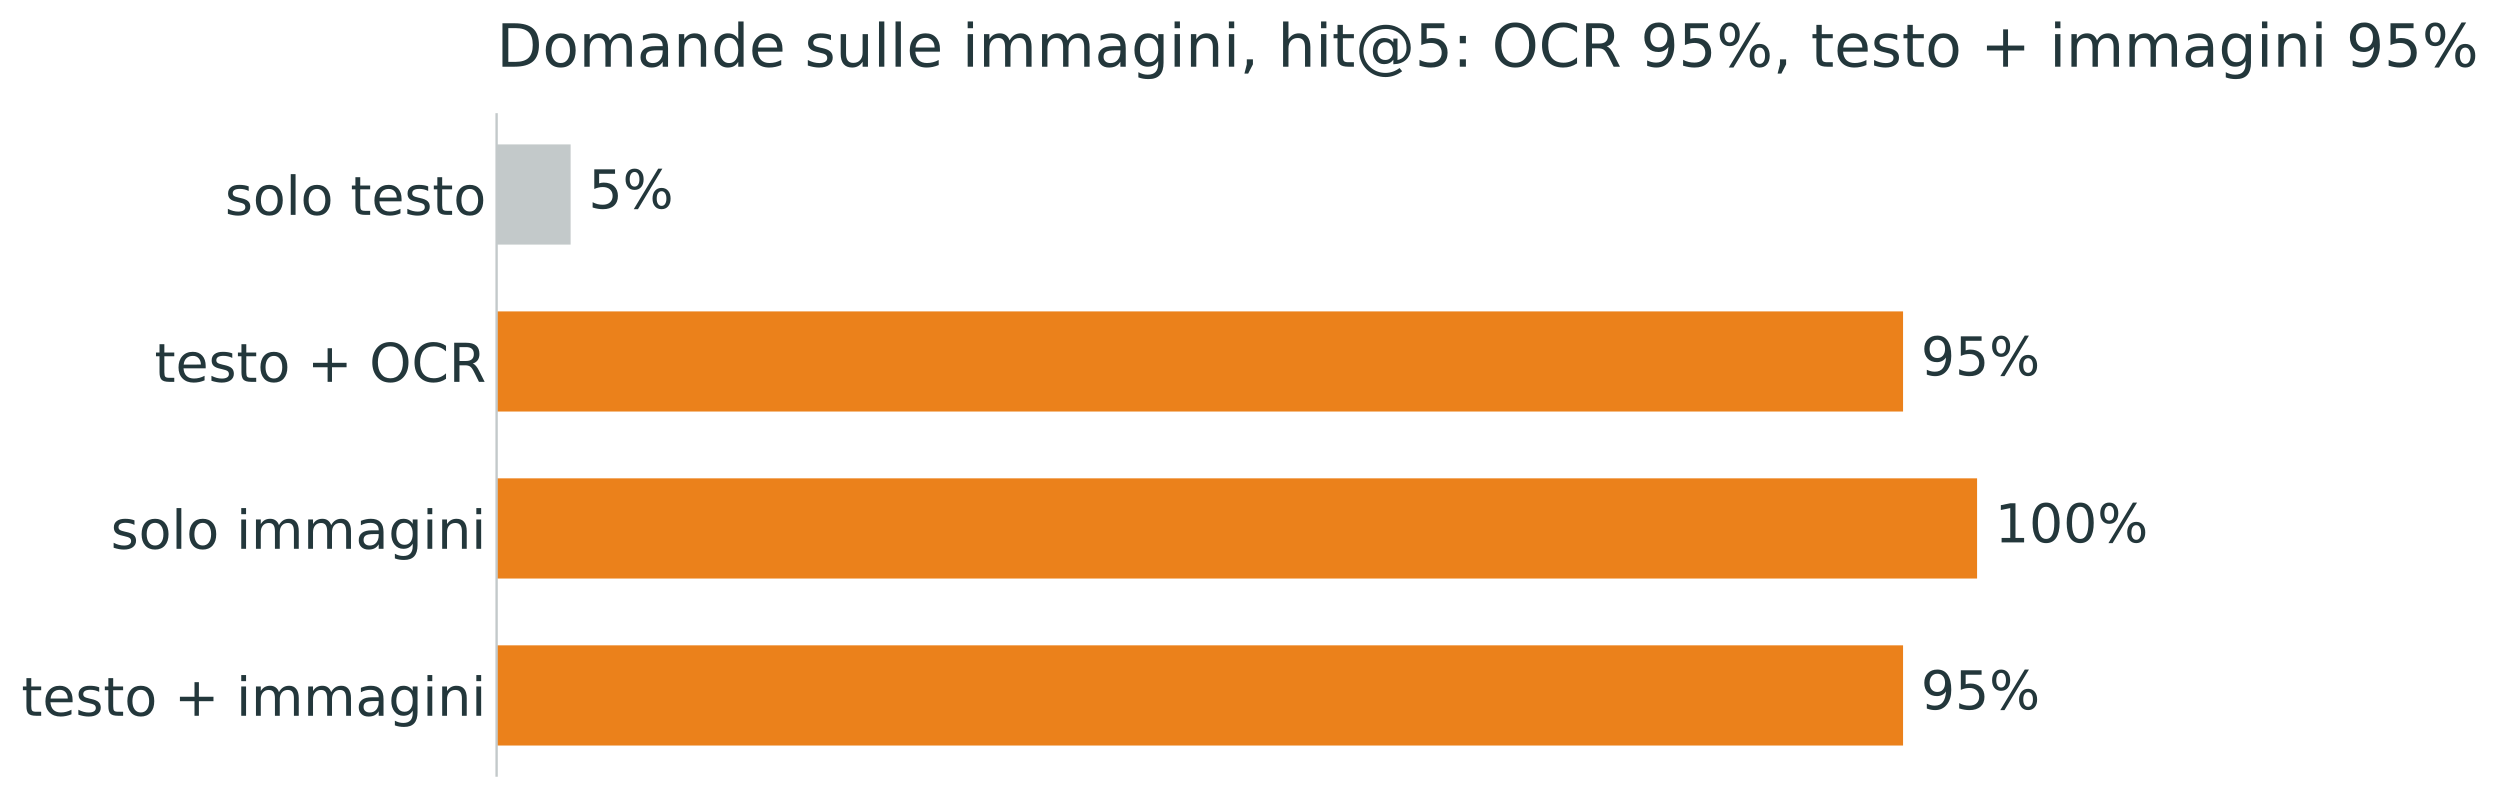
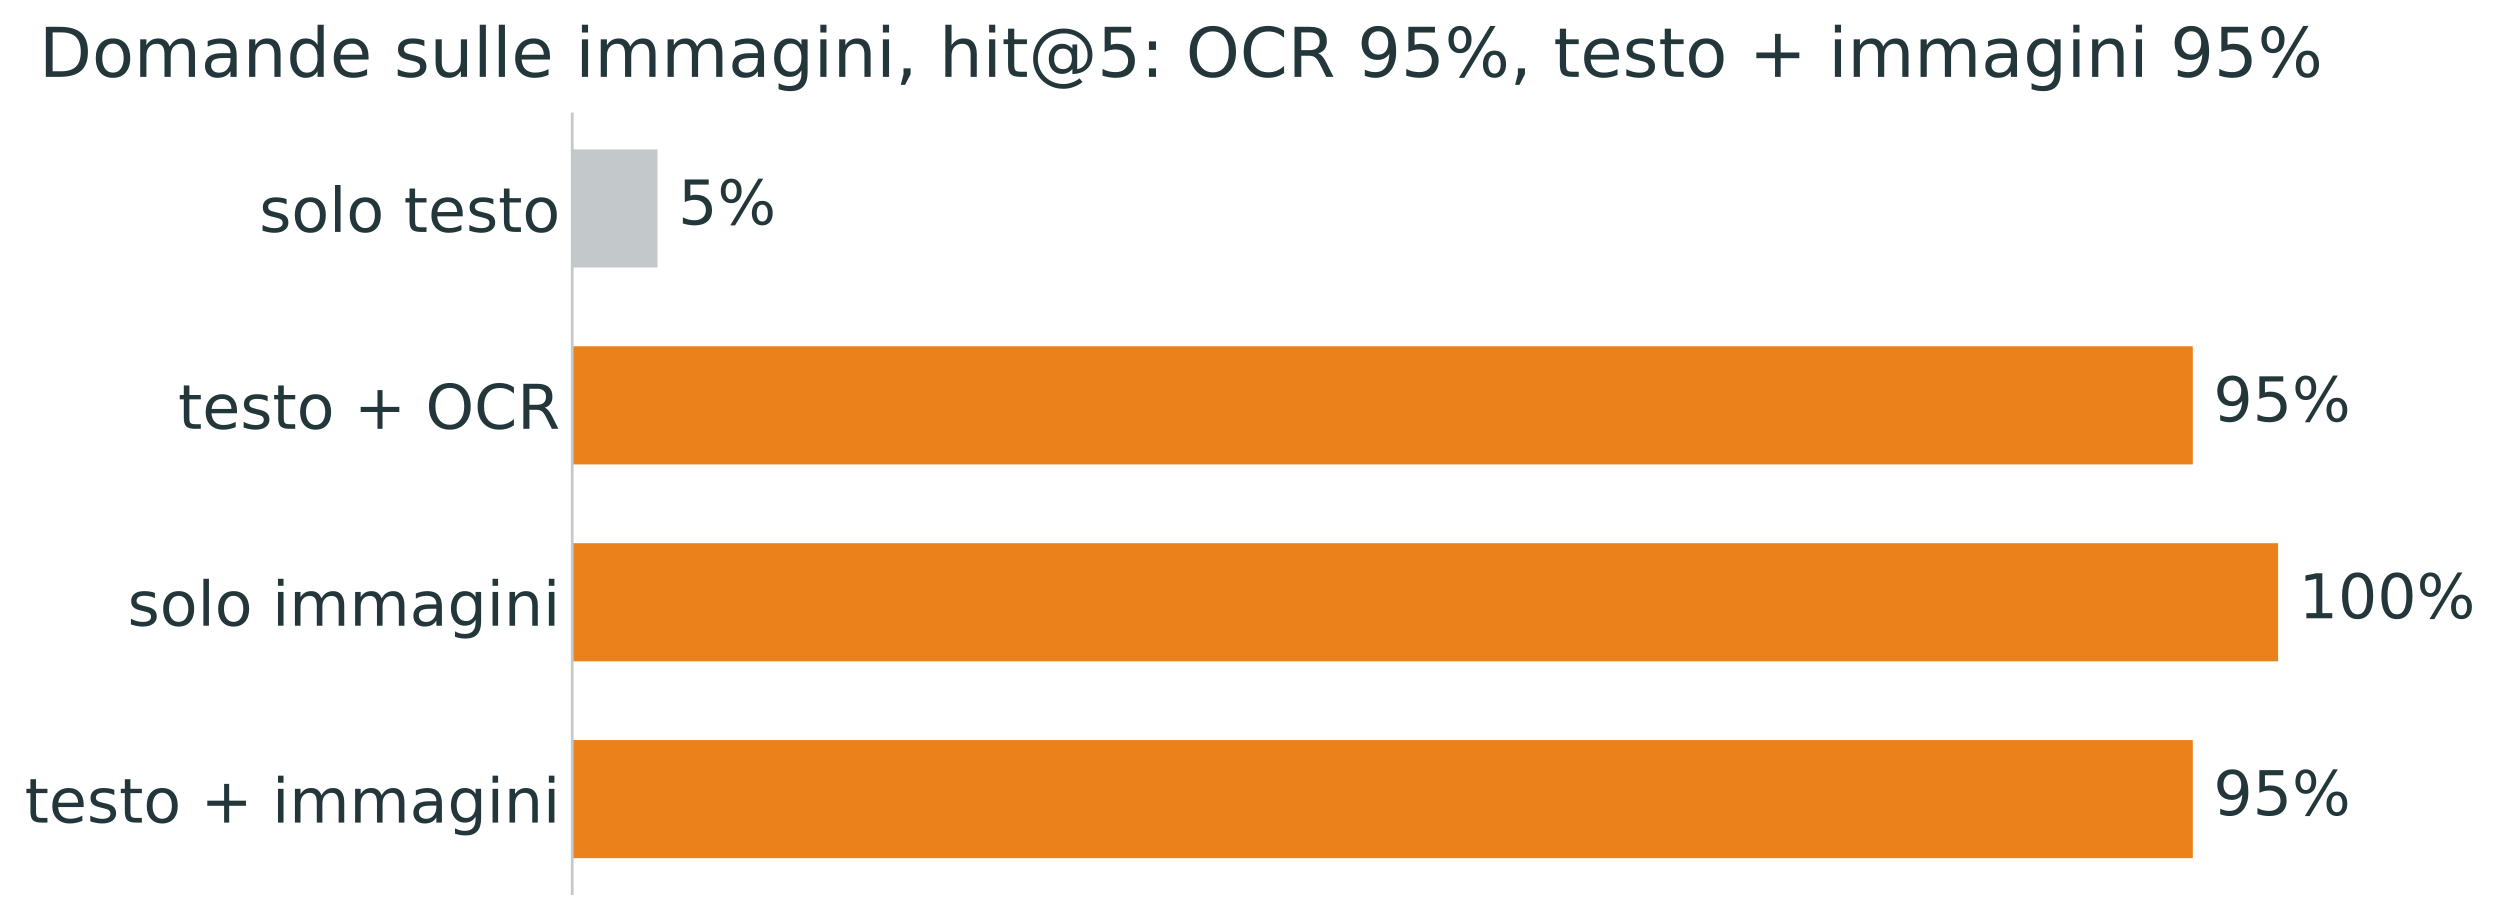
- <svg xmlns="http://www.w3.org/2000/svg" xmlns:xlink="http://www.w3.org/1999/xlink" width="839.391pt" height="267.6pt" viewBox="0 0 839.391 267.6" version="1.1">
+ <svg xmlns="http://www.w3.org/2000/svg" xmlns:xlink="http://www.w3.org/1999/xlink" width="728.478pt" height="267.6pt" viewBox="0 0 728.478 267.6" version="1.1">
  <defs>
    <style type="text/css">*{stroke-linejoin: round; stroke-linecap: butt}</style>
  </defs>
  <g id="figure_1">
    <g id="patch_1">
-       <path d="M 0 267.6  L 839.391 267.6  L 839.391 0  L 0 0  L 0 267.6  z " style="fill: none" />
+       <path d="M 0 267.6  L 728.478 267.6  L 728.478 0  L 0 0  L 0 267.6  z " style="fill: none" />
    </g>
    <g id="axes_1">
      <g id="patch_2">
-         <path d="M 166.738 260.4  L 688.671 260.4  L 688.671 38.397  L 166.738 38.397  L 166.738 260.4  z " style="fill: none" />
+         <path d="M 166.738 260.4  L 688.671 260.4  L 688.671 33.202  L 166.738 33.202  L 166.738 260.4  z " style="fill: none" />
      </g>
      <g id="patch_3">
-         <path d="M 166.738 48.488  L 191.591 48.488  L 191.591 82.125  L 166.738 82.125  z " clip-path="url(#p5abeb0c6e8)" style="fill: #c3c9ca" />
+         <path d="M 166.738 43.529  L 191.591 43.529  L 191.591 77.953  L 166.738 77.953  z " clip-path="url(#p35c597d1f1)" style="fill: #c3c9ca" />
      </g>
      <g id="patch_4">
-         <path d="M 166.738 104.549  L 638.963 104.549  L 638.963 138.186  L 166.738 138.186  z " clip-path="url(#p5abeb0c6e8)" style="fill: #eb811b" />
+         <path d="M 166.738 100.902  L 638.963 100.902  L 638.963 135.326  L 166.738 135.326  z " clip-path="url(#p35c597d1f1)" style="fill: #eb811b" />
      </g>
      <g id="patch_5">
-         <path d="M 166.738 160.61  L 663.817 160.61  L 663.817 194.247  L 166.738 194.247  z " clip-path="url(#p5abeb0c6e8)" style="fill: #eb811b" />
+         <path d="M 166.738 158.275  L 663.817 158.275  L 663.817 192.699  L 166.738 192.699  z " clip-path="url(#p35c597d1f1)" style="fill: #eb811b" />
      </g>
      <g id="patch_6">
-         <path d="M 166.738 216.672  L 638.963 216.672  L 638.963 250.308  L 166.738 250.308  z " clip-path="url(#p5abeb0c6e8)" style="fill: #eb811b" />
+         <path d="M 166.738 215.649  L 638.963 215.649  L 638.963 250.072  L 166.738 250.072  z " clip-path="url(#p35c597d1f1)" style="fill: #eb811b" />
      </g>
      <g id="matplotlib.axis_1">
        <g id="ytick_1">
          <g id="line2d_1" />
          <g id="text_1">
-             <g style="fill: #23373b" transform="translate(75.5325 72.14488) scale(0.18 -0.18)">
+             <g style="fill: #23373b" transform="translate(75.5325 67.57972) scale(0.18 -0.18)">
              <defs>
                <path id="DejaVuSans-56" d="M 2834 3397  L 2834 2853  Q 2591 2978 2328 3040  Q 2066 3103 1784 3103  Q 1356 3103 1142 2972  Q 928 2841 928 2578  Q 928 2378 1081 2264  Q 1234 2150 1697 2047  L 1894 2003  Q 2506 1872 2764 1633  Q 3022 1394 3022 966  Q 3022 478 2636 193  Q 2250 -91 1575 -91  Q 1294 -91 989 -36  Q 684 19 347 128  L 347 722  Q 666 556 975 473  Q 1284 391 1588 391  Q 1994 391 2212 530  Q 2431 669 2431 922  Q 2431 1156 2273 1281  Q 2116 1406 1581 1522  L 1381 1569  Q 847 1681 609 1914  Q 372 2147 372 2553  Q 372 3047 722 3315  Q 1072 3584 1716 3584  Q 2034 3584 2315 3537  Q 2597 3491 2834 3397  z " transform="scale(0.015625)" />
                <path id="DejaVuSans-52" d="M 1959 3097  Q 1497 3097 1228 2736  Q 959 2375 959 1747  Q 959 1119 1226 758  Q 1494 397 1959 397  Q 2419 397 2687 759  Q 2956 1122 2956 1747  Q 2956 2369 2687 2733  Q 2419 3097 1959 3097  z M 1959 3584  Q 2709 3584 3137 3096  Q 3566 2609 3566 1747  Q 3566 888 3137 398  Q 2709 -91 1959 -91  Q 1206 -91 779 398  Q 353 888 353 1747  Q 353 2609 779 3096  Q 1206 3584 1959 3584  z " transform="scale(0.015625)" />
                <path id="DejaVuSans-4f" d="M 603 4863  L 1178 4863  L 1178 0  L 603 0  L 603 4863  z " transform="scale(0.015625)" />
                <path id="DejaVuSans-3" transform="scale(0.015625)" />
                <path id="DejaVuSans-57" d="M 1172 4494  L 1172 3500  L 2356 3500  L 2356 3053  L 1172 3053  L 1172 1153  Q 1172 725 1289 603  Q 1406 481 1766 481  L 2356 481  L 2356 0  L 1766 0  Q 1100 0 847 248  Q 594 497 594 1153  L 594 3053  L 172 3053  L 172 3500  L 594 3500  L 594 4494  L 1172 4494  z " transform="scale(0.015625)" />
                <path id="DejaVuSans-48" d="M 3597 1894  L 3597 1613  L 953 1613  Q 991 1019 1311 708  Q 1631 397 2203 397  Q 2534 397 2845 478  Q 3156 559 3463 722  L 3463 178  Q 3153 47 2828 -22  Q 2503 -91 2169 -91  Q 1331 -91 842 396  Q 353 884 353 1716  Q 353 2575 817 3079  Q 1281 3584 2069 3584  Q 2775 3584 3186 3129  Q 3597 2675 3597 1894  z M 3022 2063  Q 3016 2534 2758 2815  Q 2500 3097 2075 3097  Q 1594 3097 1305 2825  Q 1016 2553 972 2059  L 3022 2063  z " transform="scale(0.015625)" />
              </defs>
              <use xlink:href="#DejaVuSans-56" />
              <use xlink:href="#DejaVuSans-52" transform="translate(52.09375 0)" />
              <use xlink:href="#DejaVuSans-4f" transform="translate(113.2812 0)" />
              <use xlink:href="#DejaVuSans-52" transform="translate(141.0625 0)" />
              <use xlink:href="#DejaVuSans-3" transform="translate(202.25 0)" />
              <use xlink:href="#DejaVuSans-57" transform="translate(234.0312 0)" />
              <use xlink:href="#DejaVuSans-48" transform="translate(273.2344 0)" />
              <use xlink:href="#DejaVuSans-56" transform="translate(334.7656 0)" />
              <use xlink:href="#DejaVuSans-57" transform="translate(386.8594 0)" />
              <use xlink:href="#DejaVuSans-52" transform="translate(426.0625 0)" />
            </g>
          </g>
        </g>
        <g id="ytick_2">
          <g id="line2d_2" />
          <g id="text_2">
-             <g style="fill: #23373b" transform="translate(51.88781 128.2055) scale(0.18 -0.18)">
+             <g style="fill: #23373b" transform="translate(51.88781 124.9521) scale(0.18 -0.18)">
              <defs>
                <path id="DejaVuSans-e" d="M 2944 4013  L 2944 2272  L 4684 2272  L 4684 1741  L 2944 1741  L 2944 0  L 2419 0  L 2419 1741  L 678 1741  L 678 2272  L 2419 2272  L 2419 4013  L 2944 4013  z " transform="scale(0.015625)" />
                <path id="DejaVuSans-32" d="M 2522 4238  Q 1834 4238 1429 3725  Q 1025 3213 1025 2328  Q 1025 1447 1429 934  Q 1834 422 2522 422  Q 3209 422 3611 934  Q 4013 1447 4013 2328  Q 4013 3213 3611 3725  Q 3209 4238 2522 4238  z M 2522 4750  Q 3503 4750 4090 4092  Q 4678 3434 4678 2328  Q 4678 1225 4090 567  Q 3503 -91 2522 -91  Q 1538 -91 948 565  Q 359 1222 359 2328  Q 359 3434 948 4092  Q 1538 4750 2522 4750  z " transform="scale(0.015625)" />
                <path id="DejaVuSans-26" d="M 4122 4306  L 4122 3641  Q 3803 3938 3442 4084  Q 3081 4231 2675 4231  Q 1875 4231 1450 3742  Q 1025 3253 1025 2328  Q 1025 1406 1450 917  Q 1875 428 2675 428  Q 3081 428 3442 575  Q 3803 722 4122 1019  L 4122 359  Q 3791 134 3420 21  Q 3050 -91 2638 -91  Q 1578 -91 968 557  Q 359 1206 359 2328  Q 359 3453 968 4101  Q 1578 4750 2638 4750  Q 3056 4750 3426 4639  Q 3797 4528 4122 4306  z " transform="scale(0.015625)" />
                <path id="DejaVuSans-35" d="M 2841 2188  Q 3044 2119 3236 1894  Q 3428 1669 3622 1275  L 4263 0  L 3584 0  L 2988 1197  Q 2756 1666 2539 1819  Q 2322 1972 1947 1972  L 1259 1972  L 1259 0  L 628 0  L 628 4666  L 2053 4666  Q 2853 4666 3247 4331  Q 3641 3997 3641 3322  Q 3641 2881 3436 2590  Q 3231 2300 2841 2188  z M 1259 4147  L 1259 2491  L 2053 2491  Q 2509 2491 2742 2702  Q 2975 2913 2975 3322  Q 2975 3731 2742 3939  Q 2509 4147 2053 4147  L 1259 4147  z " transform="scale(0.015625)" />
              </defs>
              <use xlink:href="#DejaVuSans-57" />
              <use xlink:href="#DejaVuSans-48" transform="translate(39.20312 0)" />
              <use xlink:href="#DejaVuSans-56" transform="translate(100.7344 0)" />
              <use xlink:href="#DejaVuSans-57" transform="translate(152.8281 0)" />
              <use xlink:href="#DejaVuSans-52" transform="translate(192.0312 0)" />
              <use xlink:href="#DejaVuSans-3" transform="translate(253.2188 0)" />
              <use xlink:href="#DejaVuSans-e" transform="translate(285 0)" />
              <use xlink:href="#DejaVuSans-3" transform="translate(368.7969 0)" />
              <use xlink:href="#DejaVuSans-32" transform="translate(400.5781 0)" />
              <use xlink:href="#DejaVuSans-26" transform="translate(479.2969 0)" />
              <use xlink:href="#DejaVuSans-35" transform="translate(549.125 0)" />
            </g>
          </g>
        </g>
        <g id="ytick_3">
          <g id="line2d_3" />
          <g id="text_3">
-             <g style="fill: #23373b" transform="translate(37.17844 184.2674) scale(0.18 -0.18)">
+             <g style="fill: #23373b" transform="translate(37.17844 182.3259) scale(0.18 -0.18)">
              <defs>
                <path id="DejaVuSans-4c" d="M 603 3500  L 1178 3500  L 1178 0  L 603 0  L 603 3500  z M 603 4863  L 1178 4863  L 1178 4134  L 603 4134  L 603 4863  z " transform="scale(0.015625)" />
                <path id="DejaVuSans-50" d="M 3328 2828  Q 3544 3216 3844 3400  Q 4144 3584 4550 3584  Q 5097 3584 5394 3201  Q 5691 2819 5691 2113  L 5691 0  L 5113 0  L 5113 2094  Q 5113 2597 4934 2840  Q 4756 3084 4391 3084  Q 3944 3084 3684 2787  Q 3425 2491 3425 1978  L 3425 0  L 2847 0  L 2847 2094  Q 2847 2600 2669 2842  Q 2491 3084 2119 3084  Q 1678 3084 1418 2786  Q 1159 2488 1159 1978  L 1159 0  L 581 0  L 581 3500  L 1159 3500  L 1159 2956  Q 1356 3278 1631 3431  Q 1906 3584 2284 3584  Q 2666 3584 2933 3390  Q 3200 3197 3328 2828  z " transform="scale(0.015625)" />
                <path id="DejaVuSans-44" d="M 2194 1759  Q 1497 1759 1228 1600  Q 959 1441 959 1056  Q 959 750 1161 570  Q 1363 391 1709 391  Q 2188 391 2477 730  Q 2766 1069 2766 1631  L 2766 1759  L 2194 1759  z M 3341 1997  L 3341 0  L 2766 0  L 2766 531  Q 2569 213 2275 61  Q 1981 -91 1556 -91  Q 1019 -91 701 211  Q 384 513 384 1019  Q 384 1609 779 1909  Q 1175 2209 1959 2209  L 2766 2209  L 2766 2266  Q 2766 2663 2505 2880  Q 2244 3097 1772 3097  Q 1472 3097 1187 3025  Q 903 2953 641 2809  L 641 3341  Q 956 3463 1253 3523  Q 1550 3584 1831 3584  Q 2591 3584 2966 3190  Q 3341 2797 3341 1997  z " transform="scale(0.015625)" />
                <path id="DejaVuSans-4a" d="M 2906 1791  Q 2906 2416 2648 2759  Q 2391 3103 1925 3103  Q 1463 3103 1205 2759  Q 947 2416 947 1791  Q 947 1169 1205 825  Q 1463 481 1925 481  Q 2391 481 2648 825  Q 2906 1169 2906 1791  z M 3481 434  Q 3481 -459 3084 -895  Q 2688 -1331 1869 -1331  Q 1566 -1331 1297 -1286  Q 1028 -1241 775 -1147  L 775 -588  Q 1028 -725 1275 -790  Q 1522 -856 1778 -856  Q 2344 -856 2625 -561  Q 2906 -266 2906 331  L 2906 616  Q 2728 306 2450 153  Q 2172 0 1784 0  Q 1141 0 747 490  Q 353 981 353 1791  Q 353 2603 747 3093  Q 1141 3584 1784 3584  Q 2172 3584 2450 3431  Q 2728 3278 2906 2969  L 2906 3500  L 3481 3500  L 3481 434  z " transform="scale(0.015625)" />
                <path id="DejaVuSans-51" d="M 3513 2113  L 3513 0  L 2938 0  L 2938 2094  Q 2938 2591 2744 2837  Q 2550 3084 2163 3084  Q 1697 3084 1428 2787  Q 1159 2491 1159 1978  L 1159 0  L 581 0  L 581 3500  L 1159 3500  L 1159 2956  Q 1366 3272 1645 3428  Q 1925 3584 2291 3584  Q 2894 3584 3203 3211  Q 3513 2838 3513 2113  z " transform="scale(0.015625)" />
              </defs>
              <use xlink:href="#DejaVuSans-56" />
              <use xlink:href="#DejaVuSans-52" transform="translate(52.09375 0)" />
              <use xlink:href="#DejaVuSans-4f" transform="translate(113.2812 0)" />
              <use xlink:href="#DejaVuSans-52" transform="translate(141.0625 0)" />
              <use xlink:href="#DejaVuSans-3" transform="translate(202.25 0)" />
              <use xlink:href="#DejaVuSans-4c" transform="translate(234.0312 0)" />
              <use xlink:href="#DejaVuSans-50" transform="translate(261.8125 0)" />
              <use xlink:href="#DejaVuSans-50" transform="translate(359.2188 0)" />
              <use xlink:href="#DejaVuSans-44" transform="translate(456.625 0)" />
              <use xlink:href="#DejaVuSans-4a" transform="translate(517.9062 0)" />
              <use xlink:href="#DejaVuSans-4c" transform="translate(581.3906 0)" />
              <use xlink:href="#DejaVuSans-51" transform="translate(609.1719 0)" />
              <use xlink:href="#DejaVuSans-4c" transform="translate(672.5469 0)" />
            </g>
          </g>
        </g>
        <g id="ytick_4">
          <g id="line2d_4" />
          <g id="text_4">
-             <g style="fill: #23373b" transform="translate(7.2 240.3287) scale(0.18 -0.18)">
+             <g style="fill: #23373b" transform="translate(7.2 239.699) scale(0.18 -0.18)">
              <use xlink:href="#DejaVuSans-57" />
              <use xlink:href="#DejaVuSans-48" transform="translate(39.20312 0)" />
              <use xlink:href="#DejaVuSans-56" transform="translate(100.7344 0)" />
              <use xlink:href="#DejaVuSans-57" transform="translate(152.8281 0)" />
              <use xlink:href="#DejaVuSans-52" transform="translate(192.0312 0)" />
              <use xlink:href="#DejaVuSans-3" transform="translate(253.2188 0)" />
              <use xlink:href="#DejaVuSans-e" transform="translate(285 0)" />
              <use xlink:href="#DejaVuSans-3" transform="translate(368.7969 0)" />
              <use xlink:href="#DejaVuSans-4c" transform="translate(400.5781 0)" />
              <use xlink:href="#DejaVuSans-50" transform="translate(428.3594 0)" />
              <use xlink:href="#DejaVuSans-50" transform="translate(525.7656 0)" />
              <use xlink:href="#DejaVuSans-44" transform="translate(623.1719 0)" />
              <use xlink:href="#DejaVuSans-4a" transform="translate(684.4531 0)" />
              <use xlink:href="#DejaVuSans-4c" transform="translate(747.9375 0)" />
              <use xlink:href="#DejaVuSans-51" transform="translate(775.7188 0)" />
              <use xlink:href="#DejaVuSans-4c" transform="translate(839.0938 0)" />
            </g>
          </g>
        </g>
      </g>
      <g id="patch_7">
-         <path d="M 166.738 260.4  L 166.738 38.397  " style="fill: none; stroke: #c3c9ca; stroke-width: 0.8; stroke-linejoin: miter; stroke-linecap: square" />
+         <path d="M 166.738 260.4  L 166.738 33.202  " style="fill: none; stroke: #c3c9ca; stroke-width: 0.8; stroke-linejoin: miter; stroke-linecap: square" />
      </g>
      <g id="text_5">
-         <g style="fill: #23373b" transform="translate(197.5915 69.98207) scale(0.18 -0.18)">
+         <g style="fill: #23373b" transform="translate(197.5915 65.41691) scale(0.18 -0.18)">
          <defs>
            <path id="DejaVuSans-18" d="M 691 4666  L 3169 4666  L 3169 4134  L 1269 4134  L 1269 2991  Q 1406 3038 1543 3061  Q 1681 3084 1819 3084  Q 2600 3084 3056 2656  Q 3513 2228 3513 1497  Q 3513 744 3044 326  Q 2575 -91 1722 -91  Q 1428 -91 1123 -41  Q 819 9 494 109  L 494 744  Q 775 591 1075 516  Q 1375 441 1709 441  Q 2250 441 2565 725  Q 2881 1009 2881 1497  Q 2881 1984 2565 2268  Q 2250 2553 1709 2553  Q 1456 2553 1204 2497  Q 953 2441 691 2322  L 691 4666  z " transform="scale(0.015625)" />
            <path id="DejaVuSans-8" d="M 4653 2053  Q 4381 2053 4226 1822  Q 4072 1591 4072 1178  Q 4072 772 4226 539  Q 4381 306 4653 306  Q 4919 306 5073 539  Q 5228 772 5228 1178  Q 5228 1588 5073 1820  Q 4919 2053 4653 2053  z M 4653 2450  Q 5147 2450 5437 2106  Q 5728 1763 5728 1178  Q 5728 594 5436 251  Q 5144 -91 4653 -91  Q 4153 -91 3862 251  Q 3572 594 3572 1178  Q 3572 1766 3864 2108  Q 4156 2450 4653 2450  z M 1428 4353  Q 1159 4353 1004 4120  Q 850 3888 850 3481  Q 850 3069 1003 2837  Q 1156 2606 1428 2606  Q 1700 2606 1854 2837  Q 2009 3069 2009 3481  Q 2009 3884 1853 4118  Q 1697 4353 1428 4353  z M 4250 4750  L 4750 4750  L 1831 -91  L 1331 -91  L 4250 4750  z M 1428 4750  Q 1922 4750 2215 4408  Q 2509 4066 2509 3481  Q 2509 2891 2217 2550  Q 1925 2209 1428 2209  Q 931 2209 642 2551  Q 353 2894 353 3481  Q 353 4063 643 4406  Q 934 4750 1428 4750  z " transform="scale(0.015625)" />
          </defs>
          <use xlink:href="#DejaVuSans-18" />
          <use xlink:href="#DejaVuSans-8" transform="translate(63.625 0)" />
        </g>
      </g>
      <g id="text_6">
-         <g style="fill: #23373b" transform="translate(644.9633 126.0433) scale(0.18 -0.18)">
+         <g style="fill: #23373b" transform="translate(644.9633 122.79) scale(0.18 -0.18)">
          <defs>
            <path id="DejaVuSans-1c" d="M 703 97  L 703 672  Q 941 559 1184 500  Q 1428 441 1663 441  Q 2288 441 2617 861  Q 2947 1281 2994 2138  Q 2813 1869 2534 1725  Q 2256 1581 1919 1581  Q 1219 1581 811 2004  Q 403 2428 403 3163  Q 403 3881 828 4315  Q 1253 4750 1959 4750  Q 2769 4750 3195 4129  Q 3622 3509 3622 2328  Q 3622 1225 3098 567  Q 2575 -91 1691 -91  Q 1453 -91 1209 -44  Q 966 3 703 97  z M 1959 2075  Q 2384 2075 2632 2365  Q 2881 2656 2881 3163  Q 2881 3666 2632 3958  Q 2384 4250 1959 4250  Q 1534 4250 1286 3958  Q 1038 3666 1038 3163  Q 1038 2656 1286 2365  Q 1534 2075 1959 2075  z " transform="scale(0.015625)" />
          </defs>
          <use xlink:href="#DejaVuSans-1c" />
          <use xlink:href="#DejaVuSans-18" transform="translate(63.625 0)" />
          <use xlink:href="#DejaVuSans-8" transform="translate(127.25 0)" />
        </g>
      </g>
      <g id="text_7">
-         <g style="fill: #23373b" transform="translate(669.8173 182.1046) scale(0.18 -0.18)">
+         <g style="fill: #23373b" transform="translate(669.8173 180.1631) scale(0.18 -0.18)">
          <defs>
            <path id="DejaVuSans-14" d="M 794 531  L 1825 531  L 1825 4091  L 703 3866  L 703 4441  L 1819 4666  L 2450 4666  L 2450 531  L 3481 531  L 3481 0  L 794 0  L 794 531  z " transform="scale(0.015625)" />
            <path id="DejaVuSans-13" d="M 2034 4250  Q 1547 4250 1301 3770  Q 1056 3291 1056 2328  Q 1056 1369 1301 889  Q 1547 409 2034 409  Q 2525 409 2770 889  Q 3016 1369 3016 2328  Q 3016 3291 2770 3770  Q 2525 4250 2034 4250  z M 2034 4750  Q 2819 4750 3233 4129  Q 3647 3509 3647 2328  Q 3647 1150 3233 529  Q 2819 -91 2034 -91  Q 1250 -91 836 529  Q 422 1150 422 2328  Q 422 3509 836 4129  Q 1250 4750 2034 4750  z " transform="scale(0.015625)" />
          </defs>
          <use xlink:href="#DejaVuSans-14" />
          <use xlink:href="#DejaVuSans-13" transform="translate(63.625 0)" />
          <use xlink:href="#DejaVuSans-13" transform="translate(127.25 0)" />
          <use xlink:href="#DejaVuSans-8" transform="translate(190.875 0)" />
        </g>
      </g>
      <g id="text_8">
-         <g style="fill: #23373b" transform="translate(644.9633 238.1659) scale(0.18 -0.18)">
+         <g style="fill: #23373b" transform="translate(644.9633 237.5362) scale(0.18 -0.18)">
          <use xlink:href="#DejaVuSans-1c" />
          <use xlink:href="#DejaVuSans-18" transform="translate(63.625 0)" />
          <use xlink:href="#DejaVuSans-8" transform="translate(127.25 0)" />
        </g>
      </g>
-       <g id="text_9">
-         <g style="fill: #23373b" transform="translate(166.7375 22.39688) scale(0.2 -0.2)">
-           <defs>
-             <path id="DejaVuSans-27" d="M 1259 4147  L 1259 519  L 2022 519  Q 2988 519 3436 956  Q 3884 1394 3884 2338  Q 3884 3275 3436 3711  Q 2988 4147 2022 4147  L 1259 4147  z M 628 4666  L 1925 4666  Q 3281 4666 3915 4102  Q 4550 3538 4550 2338  Q 4550 1131 3912 565  Q 3275 0 1925 0  L 628 0  L 628 4666  z " transform="scale(0.015625)" />
-             <path id="DejaVuSans-47" d="M 2906 2969  L 2906 4863  L 3481 4863  L 3481 0  L 2906 0  L 2906 525  Q 2725 213 2448 61  Q 2172 -91 1784 -91  Q 1150 -91 751 415  Q 353 922 353 1747  Q 353 2572 751 3078  Q 1150 3584 1784 3584  Q 2172 3584 2448 3432  Q 2725 3281 2906 2969  z M 947 1747  Q 947 1113 1208 752  Q 1469 391 1925 391  Q 2381 391 2643 752  Q 2906 1113 2906 1747  Q 2906 2381 2643 2742  Q 2381 3103 1925 3103  Q 1469 3103 1208 2742  Q 947 2381 947 1747  z " transform="scale(0.015625)" />
-             <path id="DejaVuSans-58" d="M 544 1381  L 544 3500  L 1119 3500  L 1119 1403  Q 1119 906 1312 657  Q 1506 409 1894 409  Q 2359 409 2629 706  Q 2900 1003 2900 1516  L 2900 3500  L 3475 3500  L 3475 0  L 2900 0  L 2900 538  Q 2691 219 2414 64  Q 2138 -91 1772 -91  Q 1169 -91 856 284  Q 544 659 544 1381  z M 1991 3584  L 1991 3584  z " transform="scale(0.015625)" />
-             <path id="DejaVuSans-f" d="M 750 794  L 1409 794  L 1409 256  L 897 -744  L 494 -744  L 750 256  L 750 794  z " transform="scale(0.015625)" />
-             <path id="DejaVuSans-4b" d="M 3513 2113  L 3513 0  L 2938 0  L 2938 2094  Q 2938 2591 2744 2837  Q 2550 3084 2163 3084  Q 1697 3084 1428 2787  Q 1159 2491 1159 1978  L 1159 0  L 581 0  L 581 4863  L 1159 4863  L 1159 2956  Q 1366 3272 1645 3428  Q 1925 3584 2291 3584  Q 2894 3584 3203 3211  Q 3513 2838 3513 2113  z " transform="scale(0.015625)" />
-             <path id="DejaVuSans-23" d="M 2381 1678  Q 2381 1231 2603 976  Q 2825 722 3213 722  Q 3597 722 3817 978  Q 4038 1234 4038 1678  Q 4038 2116 3813 2373  Q 3588 2631 3206 2631  Q 2828 2631 2604 2375  Q 2381 2119 2381 1678  z M 4084 744  Q 3897 503 3655 389  Q 3413 275 3091 275  Q 2553 275 2217 664  Q 1881 1053 1881 1678  Q 1881 2303 2218 2693  Q 2556 3084 3091 3084  Q 3413 3084 3656 2967  Q 3900 2850 4084 2613  L 4084 3022  L 4531 3022  L 4531 722  Q 4988 791 5245 1139  Q 5503 1488 5503 2041  Q 5503 2375 5404 2669  Q 5306 2963 5106 3213  Q 4781 3622 4314 3839  Q 3847 4056 3297 4056  Q 2913 4056 2559 3954  Q 2206 3853 1906 3653  Q 1416 3334 1139 2817  Q 863 2300 863 1697  Q 863 1200 1042 765  Q 1222 331 1563 0  Q 1891 -325 2322 -495  Q 2753 -666 3244 -666  Q 3647 -666 4036 -530  Q 4425 -394 4750 -141  L 5031 -488  Q 4641 -791 4180 -952  Q 3719 -1113 3244 -1113  Q 2666 -1113 2153 -908  Q 1641 -703 1241 -313  Q 841 78 631 592  Q 422 1106 422 1697  Q 422 2266 634 2781  Q 847 3297 1241 3688  Q 1644 4084 2172 4295  Q 2700 4506 3291 4506  Q 3953 4506 4520 4234  Q 5088 3963 5472 3463  Q 5706 3156 5829 2797  Q 5953 2438 5953 2053  Q 5953 1231 5456 756  Q 4959 281 4084 263  L 4084 744  z " transform="scale(0.015625)" />
-             <path id="DejaVuSans-1d" d="M 750 794  L 1409 794  L 1409 0  L 750 0  L 750 794  z M 750 3309  L 1409 3309  L 1409 2516  L 750 2516  L 750 3309  z " transform="scale(0.015625)" />
-           </defs>
-           <use xlink:href="#DejaVuSans-27" />
-           <use xlink:href="#DejaVuSans-52" transform="translate(77 0)" />
-           <use xlink:href="#DejaVuSans-50" transform="translate(138.1875 0)" />
-           <use xlink:href="#DejaVuSans-44" transform="translate(235.5938 0)" />
-           <use xlink:href="#DejaVuSans-51" transform="translate(296.875 0)" />
-           <use xlink:href="#DejaVuSans-47" transform="translate(360.25 0)" />
-           <use xlink:href="#DejaVuSans-48" transform="translate(423.7344 0)" />
-           <use xlink:href="#DejaVuSans-3" transform="translate(485.2656 0)" />
-           <use xlink:href="#DejaVuSans-56" transform="translate(517.0469 0)" />
-           <use xlink:href="#DejaVuSans-58" transform="translate(569.1406 0)" />
-           <use xlink:href="#DejaVuSans-4f" transform="translate(632.5156 0)" />
-           <use xlink:href="#DejaVuSans-4f" transform="translate(660.2969 0)" />
-           <use xlink:href="#DejaVuSans-48" transform="translate(688.0781 0)" />
-           <use xlink:href="#DejaVuSans-3" transform="translate(749.6094 0)" />
-           <use xlink:href="#DejaVuSans-4c" transform="translate(781.3906 0)" />
-           <use xlink:href="#DejaVuSans-50" transform="translate(809.1719 0)" />
-           <use xlink:href="#DejaVuSans-50" transform="translate(906.5781 0)" />
-           <use xlink:href="#DejaVuSans-44" transform="translate(1003.984 0)" />
-           <use xlink:href="#DejaVuSans-4a" transform="translate(1065.266 0)" />
-           <use xlink:href="#DejaVuSans-4c" transform="translate(1128.75 0)" />
-           <use xlink:href="#DejaVuSans-51" transform="translate(1156.531 0)" />
-           <use xlink:href="#DejaVuSans-4c" transform="translate(1219.906 0)" />
-           <use xlink:href="#DejaVuSans-f" transform="translate(1247.688 0)" />
-           <use xlink:href="#DejaVuSans-3" transform="translate(1279.469 0)" />
-           <use xlink:href="#DejaVuSans-4b" transform="translate(1311.25 0)" />
-           <use xlink:href="#DejaVuSans-4c" transform="translate(1374.625 0)" />
-           <use xlink:href="#DejaVuSans-57" transform="translate(1402.406 0)" />
-           <use xlink:href="#DejaVuSans-23" transform="translate(1441.609 0)" />
-           <use xlink:href="#DejaVuSans-18" transform="translate(1541.609 0)" />
-           <use xlink:href="#DejaVuSans-1d" transform="translate(1605.234 0)" />
-           <use xlink:href="#DejaVuSans-3" transform="translate(1638.922 0)" />
-           <use xlink:href="#DejaVuSans-32" transform="translate(1670.703 0)" />
-           <use xlink:href="#DejaVuSans-26" transform="translate(1749.422 0)" />
-           <use xlink:href="#DejaVuSans-35" transform="translate(1819.25 0)" />
-           <use xlink:href="#DejaVuSans-3" transform="translate(1888.734 0)" />
-           <use xlink:href="#DejaVuSans-1c" transform="translate(1920.516 0)" />
-           <use xlink:href="#DejaVuSans-18" transform="translate(1984.141 0)" />
-           <use xlink:href="#DejaVuSans-8" transform="translate(2047.766 0)" />
-           <use xlink:href="#DejaVuSans-f" transform="translate(2142.781 0)" />
-           <use xlink:href="#DejaVuSans-3" transform="translate(2174.562 0)" />
-           <use xlink:href="#DejaVuSans-57" transform="translate(2206.344 0)" />
-           <use xlink:href="#DejaVuSans-48" transform="translate(2245.547 0)" />
-           <use xlink:href="#DejaVuSans-56" transform="translate(2307.078 0)" />
-           <use xlink:href="#DejaVuSans-57" transform="translate(2359.172 0)" />
-           <use xlink:href="#DejaVuSans-52" transform="translate(2398.375 0)" />
-           <use xlink:href="#DejaVuSans-3" transform="translate(2459.562 0)" />
-           <use xlink:href="#DejaVuSans-e" transform="translate(2491.344 0)" />
-           <use xlink:href="#DejaVuSans-3" transform="translate(2575.141 0)" />
-           <use xlink:href="#DejaVuSans-4c" transform="translate(2606.922 0)" />
-           <use xlink:href="#DejaVuSans-50" transform="translate(2634.703 0)" />
-           <use xlink:href="#DejaVuSans-50" transform="translate(2732.109 0)" />
-           <use xlink:href="#DejaVuSans-44" transform="translate(2829.516 0)" />
-           <use xlink:href="#DejaVuSans-4a" transform="translate(2890.797 0)" />
-           <use xlink:href="#DejaVuSans-4c" transform="translate(2954.281 0)" />
-           <use xlink:href="#DejaVuSans-51" transform="translate(2982.062 0)" />
-           <use xlink:href="#DejaVuSans-4c" transform="translate(3045.438 0)" />
-           <use xlink:href="#DejaVuSans-3" transform="translate(3073.219 0)" />
-           <use xlink:href="#DejaVuSans-1c" transform="translate(3105 0)" />
-           <use xlink:href="#DejaVuSans-18" transform="translate(3168.625 0)" />
-           <use xlink:href="#DejaVuSans-8" transform="translate(3232.25 0)" />
-         </g>
+     </g>
+     <g id="text_9">
+       <g style="fill: #23373b" transform="translate(11.39976 22.39688) scale(0.2 -0.2)">
+         <defs>
+           <path id="DejaVuSans-27" d="M 1259 4147  L 1259 519  L 2022 519  Q 2988 519 3436 956  Q 3884 1394 3884 2338  Q 3884 3275 3436 3711  Q 2988 4147 2022 4147  L 1259 4147  z M 628 4666  L 1925 4666  Q 3281 4666 3915 4102  Q 4550 3538 4550 2338  Q 4550 1131 3912 565  Q 3275 0 1925 0  L 628 0  L 628 4666  z " transform="scale(0.015625)" />
+           <path id="DejaVuSans-47" d="M 2906 2969  L 2906 4863  L 3481 4863  L 3481 0  L 2906 0  L 2906 525  Q 2725 213 2448 61  Q 2172 -91 1784 -91  Q 1150 -91 751 415  Q 353 922 353 1747  Q 353 2572 751 3078  Q 1150 3584 1784 3584  Q 2172 3584 2448 3432  Q 2725 3281 2906 2969  z M 947 1747  Q 947 1113 1208 752  Q 1469 391 1925 391  Q 2381 391 2643 752  Q 2906 1113 2906 1747  Q 2906 2381 2643 2742  Q 2381 3103 1925 3103  Q 1469 3103 1208 2742  Q 947 2381 947 1747  z " transform="scale(0.015625)" />
+           <path id="DejaVuSans-58" d="M 544 1381  L 544 3500  L 1119 3500  L 1119 1403  Q 1119 906 1312 657  Q 1506 409 1894 409  Q 2359 409 2629 706  Q 2900 1003 2900 1516  L 2900 3500  L 3475 3500  L 3475 0  L 2900 0  L 2900 538  Q 2691 219 2414 64  Q 2138 -91 1772 -91  Q 1169 -91 856 284  Q 544 659 544 1381  z M 1991 3584  L 1991 3584  z " transform="scale(0.015625)" />
+           <path id="DejaVuSans-f" d="M 750 794  L 1409 794  L 1409 256  L 897 -744  L 494 -744  L 750 256  L 750 794  z " transform="scale(0.015625)" />
+           <path id="DejaVuSans-4b" d="M 3513 2113  L 3513 0  L 2938 0  L 2938 2094  Q 2938 2591 2744 2837  Q 2550 3084 2163 3084  Q 1697 3084 1428 2787  Q 1159 2491 1159 1978  L 1159 0  L 581 0  L 581 4863  L 1159 4863  L 1159 2956  Q 1366 3272 1645 3428  Q 1925 3584 2291 3584  Q 2894 3584 3203 3211  Q 3513 2838 3513 2113  z " transform="scale(0.015625)" />
+           <path id="DejaVuSans-23" d="M 2381 1678  Q 2381 1231 2603 976  Q 2825 722 3213 722  Q 3597 722 3817 978  Q 4038 1234 4038 1678  Q 4038 2116 3813 2373  Q 3588 2631 3206 2631  Q 2828 2631 2604 2375  Q 2381 2119 2381 1678  z M 4084 744  Q 3897 503 3655 389  Q 3413 275 3091 275  Q 2553 275 2217 664  Q 1881 1053 1881 1678  Q 1881 2303 2218 2693  Q 2556 3084 3091 3084  Q 3413 3084 3656 2967  Q 3900 2850 4084 2613  L 4084 3022  L 4531 3022  L 4531 722  Q 4988 791 5245 1139  Q 5503 1488 5503 2041  Q 5503 2375 5404 2669  Q 5306 2963 5106 3213  Q 4781 3622 4314 3839  Q 3847 4056 3297 4056  Q 2913 4056 2559 3954  Q 2206 3853 1906 3653  Q 1416 3334 1139 2817  Q 863 2300 863 1697  Q 863 1200 1042 765  Q 1222 331 1563 0  Q 1891 -325 2322 -495  Q 2753 -666 3244 -666  Q 3647 -666 4036 -530  Q 4425 -394 4750 -141  L 5031 -488  Q 4641 -791 4180 -952  Q 3719 -1113 3244 -1113  Q 2666 -1113 2153 -908  Q 1641 -703 1241 -313  Q 841 78 631 592  Q 422 1106 422 1697  Q 422 2266 634 2781  Q 847 3297 1241 3688  Q 1644 4084 2172 4295  Q 2700 4506 3291 4506  Q 3953 4506 4520 4234  Q 5088 3963 5472 3463  Q 5706 3156 5829 2797  Q 5953 2438 5953 2053  Q 5953 1231 5456 756  Q 4959 281 4084 263  L 4084 744  z " transform="scale(0.015625)" />
+           <path id="DejaVuSans-1d" d="M 750 794  L 1409 794  L 1409 0  L 750 0  L 750 794  z M 750 3309  L 1409 3309  L 1409 2516  L 750 2516  L 750 3309  z " transform="scale(0.015625)" />
+         </defs>
+         <use xlink:href="#DejaVuSans-27" />
+         <use xlink:href="#DejaVuSans-52" transform="translate(77 0)" />
+         <use xlink:href="#DejaVuSans-50" transform="translate(138.1875 0)" />
+         <use xlink:href="#DejaVuSans-44" transform="translate(235.5938 0)" />
+         <use xlink:href="#DejaVuSans-51" transform="translate(296.875 0)" />
+         <use xlink:href="#DejaVuSans-47" transform="translate(360.25 0)" />
+         <use xlink:href="#DejaVuSans-48" transform="translate(423.7344 0)" />
+         <use xlink:href="#DejaVuSans-3" transform="translate(485.2656 0)" />
+         <use xlink:href="#DejaVuSans-56" transform="translate(517.0469 0)" />
+         <use xlink:href="#DejaVuSans-58" transform="translate(569.1406 0)" />
+         <use xlink:href="#DejaVuSans-4f" transform="translate(632.5156 0)" />
+         <use xlink:href="#DejaVuSans-4f" transform="translate(660.2969 0)" />
+         <use xlink:href="#DejaVuSans-48" transform="translate(688.0781 0)" />
+         <use xlink:href="#DejaVuSans-3" transform="translate(749.6094 0)" />
+         <use xlink:href="#DejaVuSans-4c" transform="translate(781.3906 0)" />
+         <use xlink:href="#DejaVuSans-50" transform="translate(809.1719 0)" />
+         <use xlink:href="#DejaVuSans-50" transform="translate(906.5781 0)" />
+         <use xlink:href="#DejaVuSans-44" transform="translate(1003.984 0)" />
+         <use xlink:href="#DejaVuSans-4a" transform="translate(1065.266 0)" />
+         <use xlink:href="#DejaVuSans-4c" transform="translate(1128.75 0)" />
+         <use xlink:href="#DejaVuSans-51" transform="translate(1156.531 0)" />
+         <use xlink:href="#DejaVuSans-4c" transform="translate(1219.906 0)" />
+         <use xlink:href="#DejaVuSans-f" transform="translate(1247.688 0)" />
+         <use xlink:href="#DejaVuSans-3" transform="translate(1279.469 0)" />
+         <use xlink:href="#DejaVuSans-4b" transform="translate(1311.25 0)" />
+         <use xlink:href="#DejaVuSans-4c" transform="translate(1374.625 0)" />
+         <use xlink:href="#DejaVuSans-57" transform="translate(1402.406 0)" />
+         <use xlink:href="#DejaVuSans-23" transform="translate(1441.609 0)" />
+         <use xlink:href="#DejaVuSans-18" transform="translate(1541.609 0)" />
+         <use xlink:href="#DejaVuSans-1d" transform="translate(1605.234 0)" />
+         <use xlink:href="#DejaVuSans-3" transform="translate(1638.922 0)" />
+         <use xlink:href="#DejaVuSans-32" transform="translate(1670.703 0)" />
+         <use xlink:href="#DejaVuSans-26" transform="translate(1749.422 0)" />
+         <use xlink:href="#DejaVuSans-35" transform="translate(1819.25 0)" />
+         <use xlink:href="#DejaVuSans-3" transform="translate(1888.734 0)" />
+         <use xlink:href="#DejaVuSans-1c" transform="translate(1920.516 0)" />
+         <use xlink:href="#DejaVuSans-18" transform="translate(1984.141 0)" />
+         <use xlink:href="#DejaVuSans-8" transform="translate(2047.766 0)" />
+         <use xlink:href="#DejaVuSans-f" transform="translate(2142.781 0)" />
+         <use xlink:href="#DejaVuSans-3" transform="translate(2174.562 0)" />
+         <use xlink:href="#DejaVuSans-57" transform="translate(2206.344 0)" />
+         <use xlink:href="#DejaVuSans-48" transform="translate(2245.547 0)" />
+         <use xlink:href="#DejaVuSans-56" transform="translate(2307.078 0)" />
+         <use xlink:href="#DejaVuSans-57" transform="translate(2359.172 0)" />
+         <use xlink:href="#DejaVuSans-52" transform="translate(2398.375 0)" />
+         <use xlink:href="#DejaVuSans-3" transform="translate(2459.562 0)" />
+         <use xlink:href="#DejaVuSans-e" transform="translate(2491.344 0)" />
+         <use xlink:href="#DejaVuSans-3" transform="translate(2575.141 0)" />
+         <use xlink:href="#DejaVuSans-4c" transform="translate(2606.922 0)" />
+         <use xlink:href="#DejaVuSans-50" transform="translate(2634.703 0)" />
+         <use xlink:href="#DejaVuSans-50" transform="translate(2732.109 0)" />
+         <use xlink:href="#DejaVuSans-44" transform="translate(2829.516 0)" />
+         <use xlink:href="#DejaVuSans-4a" transform="translate(2890.797 0)" />
+         <use xlink:href="#DejaVuSans-4c" transform="translate(2954.281 0)" />
+         <use xlink:href="#DejaVuSans-51" transform="translate(2982.062 0)" />
+         <use xlink:href="#DejaVuSans-4c" transform="translate(3045.438 0)" />
+         <use xlink:href="#DejaVuSans-3" transform="translate(3073.219 0)" />
+         <use xlink:href="#DejaVuSans-1c" transform="translate(3105 0)" />
+         <use xlink:href="#DejaVuSans-18" transform="translate(3168.625 0)" />
+         <use xlink:href="#DejaVuSans-8" transform="translate(3232.25 0)" />
      </g>
    </g>
  </g>
  <defs>
-     <clipPath id="p5abeb0c6e8">
-       <rect x="166.738" y="38.397" width="521.934" height="222.003" />
+     <clipPath id="p35c597d1f1">
+       <rect x="166.738" y="33.202" width="521.934" height="227.197" />
    </clipPath>
  </defs>
</svg>
